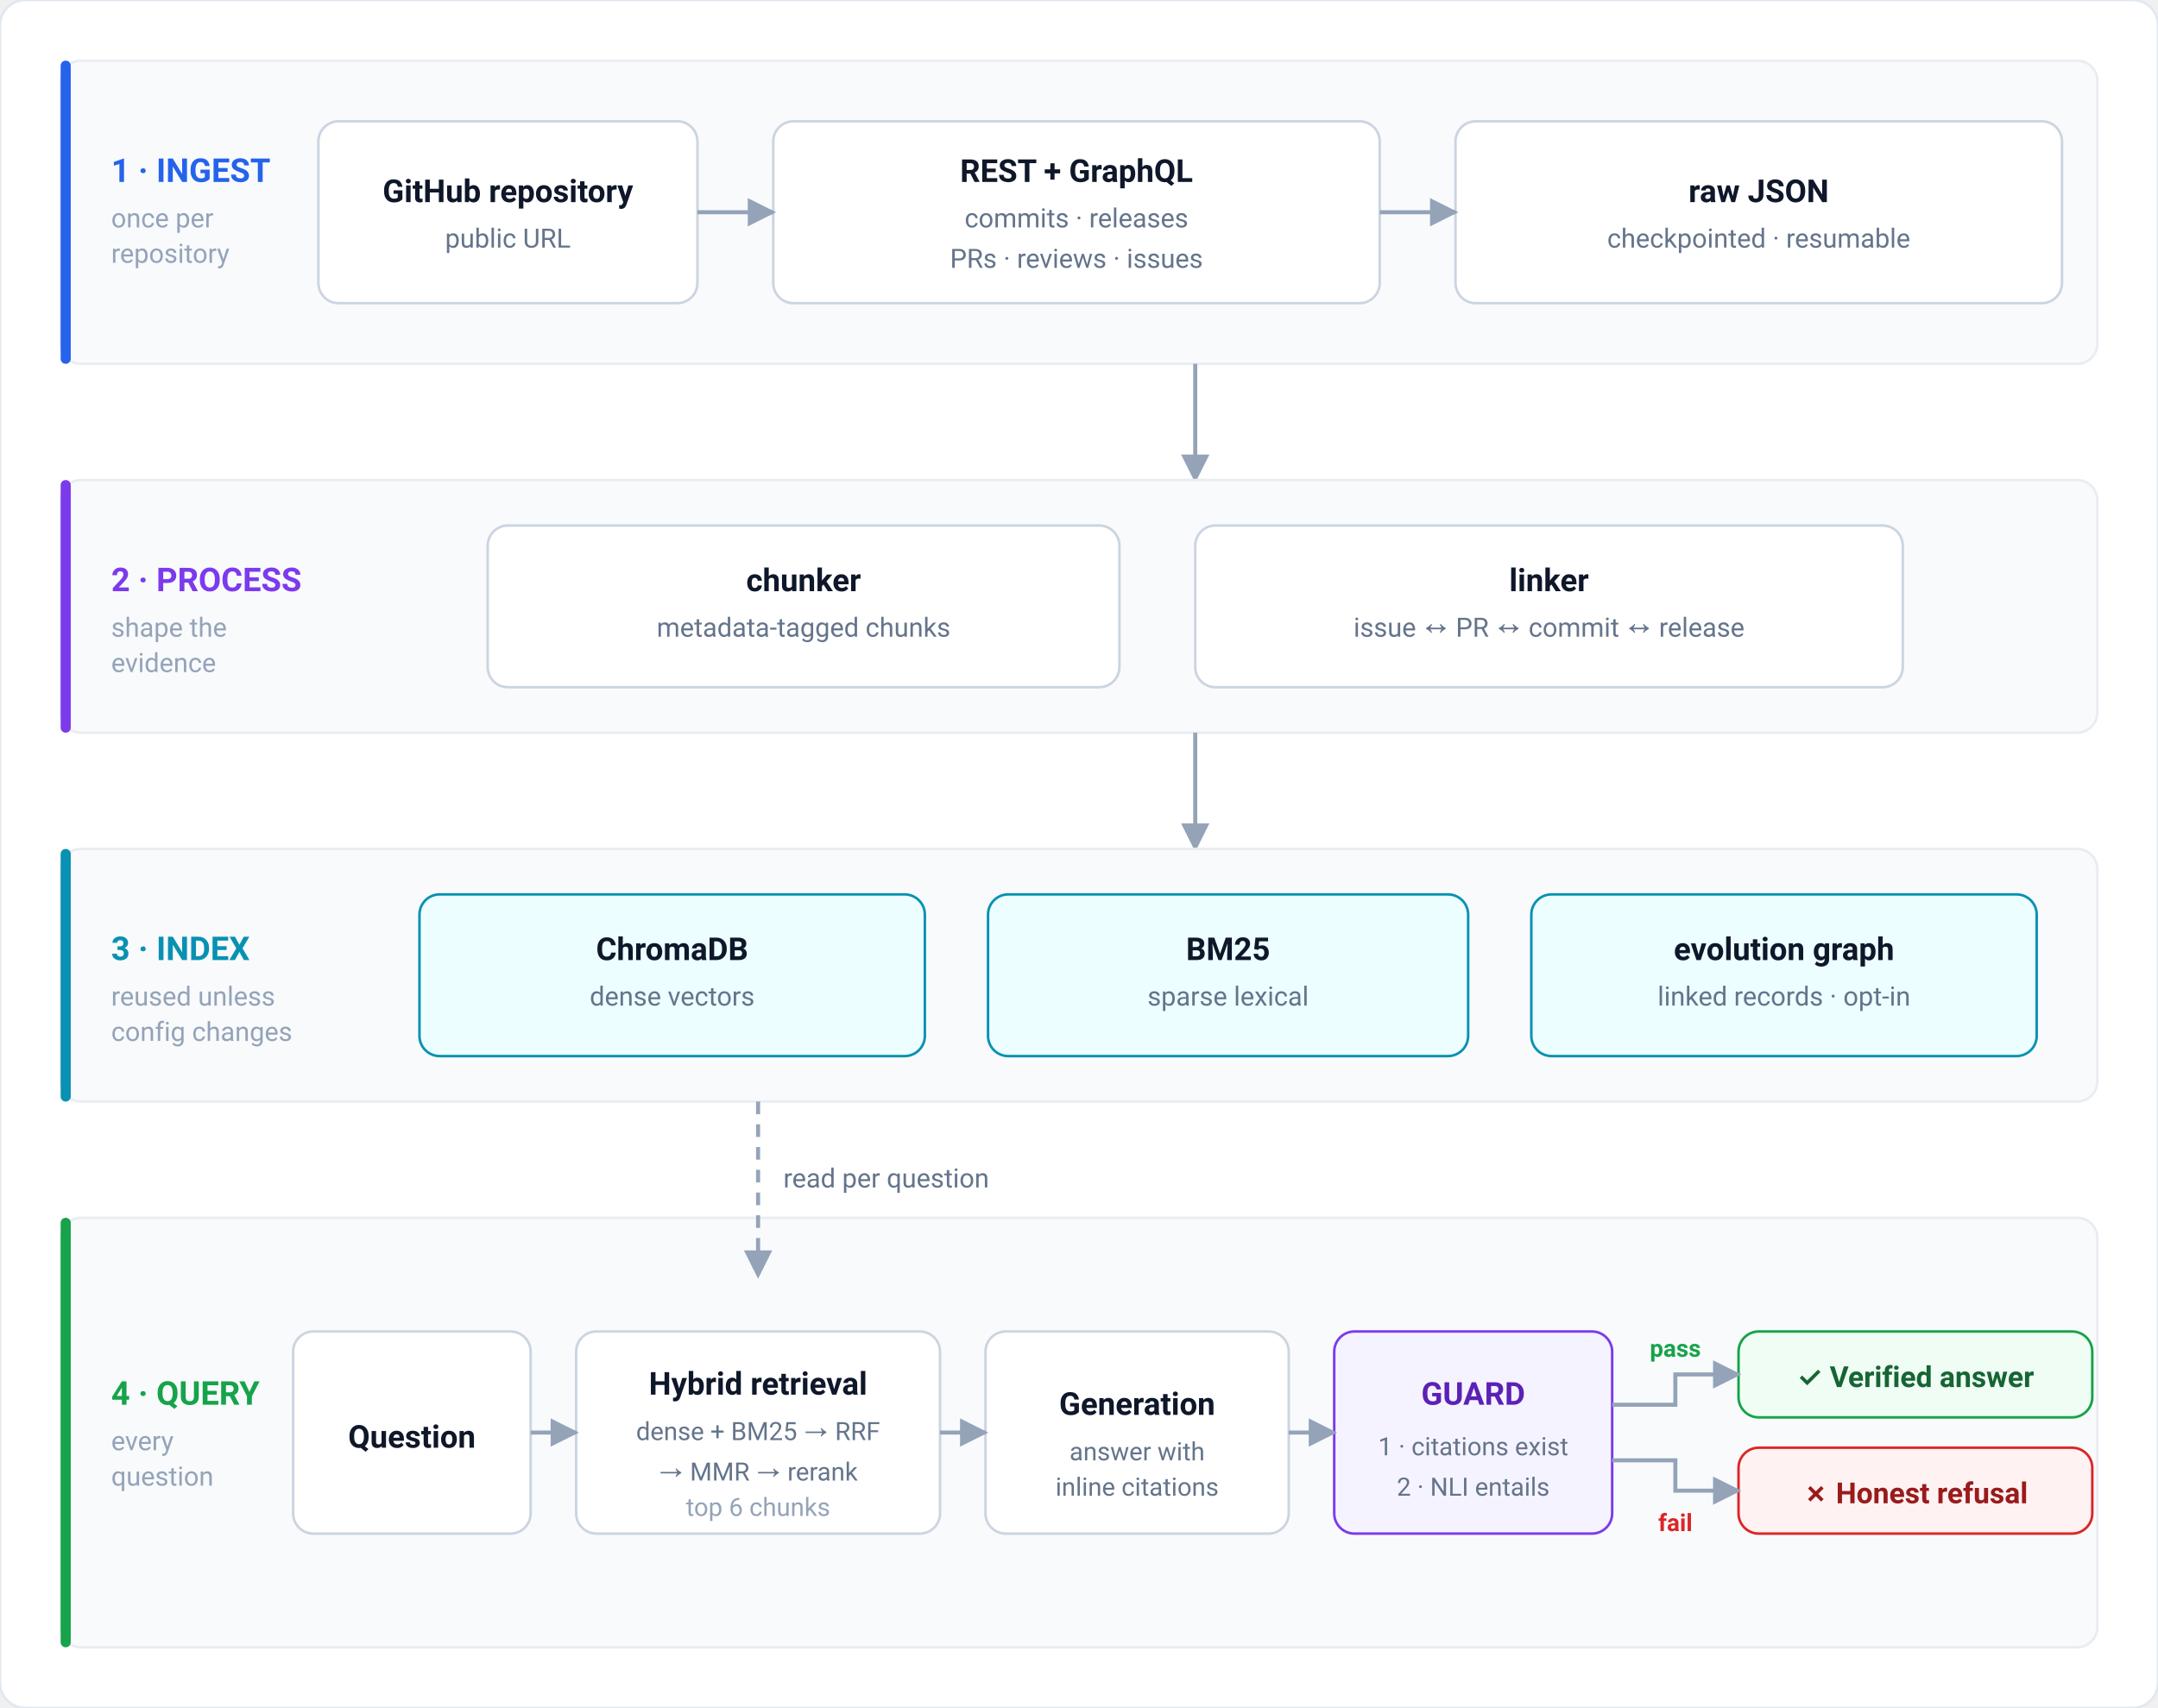
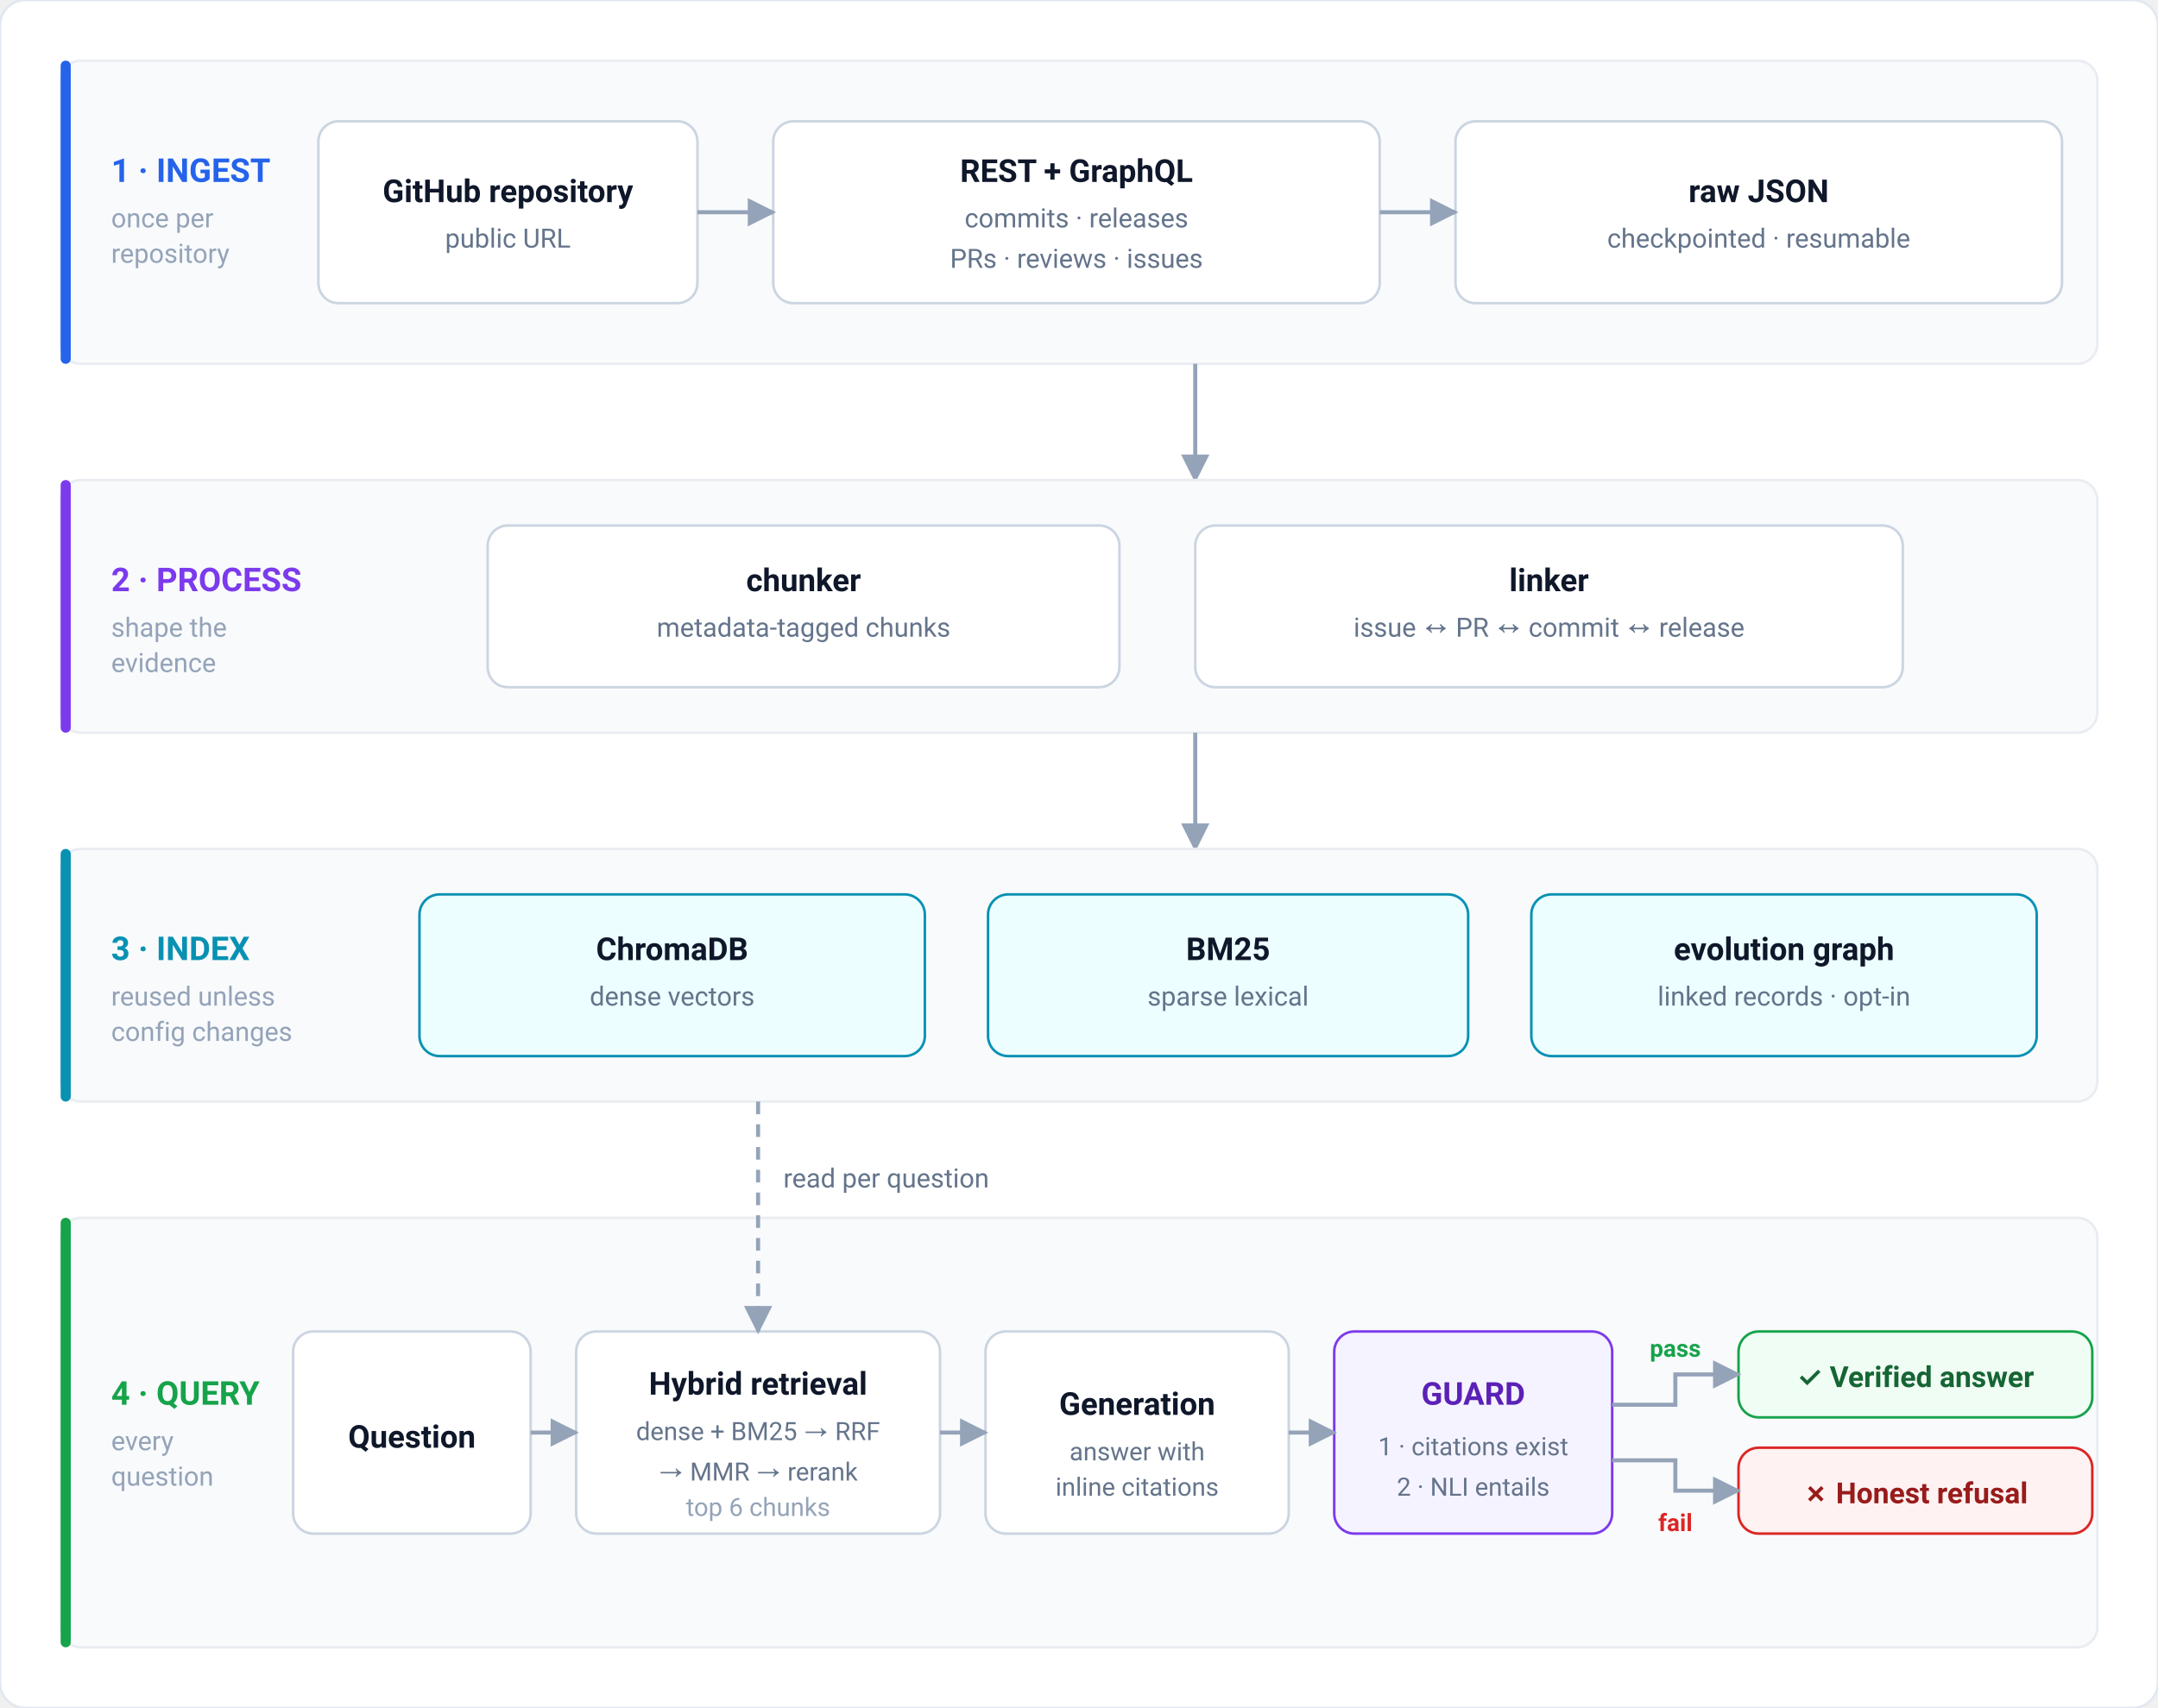
<svg xmlns="http://www.w3.org/2000/svg" viewBox="0 0 854 676" width="854" height="676" font-family="system-ui, -apple-system, 'Segoe UI', Roboto, Helvetica, Arial, sans-serif">
  <defs>
    <marker id="arrow" viewBox="0 0 10 10" refX="9" refY="5" markerWidth="7" markerHeight="7" orient="auto-start-reverse">
      <path d="M0,0 L10,5 L0,10 z" fill="#94a3b8" />
    </marker>
  </defs>
  <rect width="854" height="676" rx="10" fill="#ffffff" stroke="#e2e8f0" />
  <rect x="24" y="24" width="806" height="120" rx="8" fill="#f8fafc" stroke="#e9edf2" />
  <rect x="24" y="24" width="4" height="120" rx="2" fill="#2563eb" />
  <text x="44" y="72" font-size="13" font-weight="700" fill="#2563eb">1 · INGEST</text>
  <text x="44" y="90" font-size="10.5" fill="#94a3b8">once per</text>
  <text x="44" y="104" font-size="10.5" fill="#94a3b8">repository</text>
  <rect x="126" y="48" width="150" height="72" rx="8" fill="#fff" stroke="#cbd5e1" />
  <text x="201" y="80" text-anchor="middle" font-size="12.5" font-weight="600" fill="#0f172a">GitHub repository</text>
  <text x="201" y="98" text-anchor="middle" font-size="10.5" fill="#64748b">public URL</text>
  <rect x="306" y="48" width="240" height="72" rx="8" fill="#fff" stroke="#cbd5e1" />
  <text x="426" y="72" text-anchor="middle" font-size="12.5" font-weight="600" fill="#0f172a">REST + GraphQL</text>
  <text x="426" y="90" text-anchor="middle" font-size="10.5" fill="#64748b">commits · releases</text>
  <text x="426" y="106" text-anchor="middle" font-size="10.5" fill="#64748b">PRs · reviews · issues</text>
  <rect x="576" y="48" width="240" height="72" rx="8" fill="#fff" stroke="#cbd5e1" />
  <text x="696" y="80" text-anchor="middle" font-size="12.5" font-weight="600" fill="#0f172a">raw JSON</text>
  <text x="696" y="98" text-anchor="middle" font-size="10.5" fill="#64748b">checkpointed · resumable</text>
  <line x1="276" y1="84" x2="306" y2="84" stroke="#94a3b8" stroke-width="1.6" marker-end="url(#arrow)" />
  <line x1="546" y1="84" x2="576" y2="84" stroke="#94a3b8" stroke-width="1.6" marker-end="url(#arrow)" />
  <line x1="473" y1="144" x2="473" y2="190" stroke="#94a3b8" stroke-width="1.6" marker-end="url(#arrow)" />
  <rect x="24" y="190" width="806" height="100" rx="8" fill="#f8fafc" stroke="#e9edf2" />
  <rect x="24" y="190" width="4" height="100" rx="2" fill="#7c3aed" />
  <text x="44" y="234" font-size="13" font-weight="700" fill="#7c3aed">2 · PROCESS</text>
  <text x="44" y="252" font-size="10.5" fill="#94a3b8">shape the</text>
  <text x="44" y="266" font-size="10.5" fill="#94a3b8">evidence</text>
  <rect x="193" y="208" width="250" height="64" rx="8" fill="#fff" stroke="#cbd5e1" />
  <text x="318" y="234" text-anchor="middle" font-size="12.5" font-weight="600" fill="#0f172a">chunker</text>
  <text x="318" y="252" text-anchor="middle" font-size="10.5" fill="#64748b">metadata-tagged chunks</text>
  <rect x="473" y="208" width="280" height="64" rx="8" fill="#fff" stroke="#cbd5e1" />
  <text x="613" y="234" text-anchor="middle" font-size="12.5" font-weight="600" fill="#0f172a">linker</text>
  <text x="613" y="252" text-anchor="middle" font-size="10.5" fill="#64748b">issue ↔ PR ↔ commit ↔ release</text>
  <line x1="473" y1="290" x2="473" y2="336" stroke="#94a3b8" stroke-width="1.6" marker-end="url(#arrow)" />
  <rect x="24" y="336" width="806" height="100" rx="8" fill="#f8fafc" stroke="#e9edf2" />
  <rect x="24" y="336" width="4" height="100" rx="2" fill="#0891b2" />
  <text x="44" y="380" font-size="13" font-weight="700" fill="#0891b2">3 · INDEX</text>
  <text x="44" y="398" font-size="10.5" fill="#94a3b8">reused unless</text>
  <text x="44" y="412" font-size="10.5" fill="#94a3b8">config changes</text>
  <rect x="166" y="354" width="200" height="64" rx="8" fill="#ecfeff" stroke="#0891b2" />
  <text x="266" y="380" text-anchor="middle" font-size="12.5" font-weight="600" fill="#0f172a">ChromaDB</text>
  <text x="266" y="398" text-anchor="middle" font-size="10.5" fill="#64748b">dense vectors</text>
  <rect x="391" y="354" width="190" height="64" rx="8" fill="#ecfeff" stroke="#0891b2" />
  <text x="486" y="380" text-anchor="middle" font-size="12.5" font-weight="600" fill="#0f172a">BM25</text>
  <text x="486" y="398" text-anchor="middle" font-size="10.5" fill="#64748b">sparse lexical</text>
  <rect x="606" y="354" width="200" height="64" rx="8" fill="#ecfeff" stroke="#0891b2" />
  <text x="706" y="380" text-anchor="middle" font-size="12.5" font-weight="600" fill="#0f172a">evolution graph</text>
  <text x="706" y="398" text-anchor="middle" font-size="10.5" fill="#64748b">linked records · opt-in</text>
  <rect x="24" y="482" width="806" height="170" rx="8" fill="#f8fafc" stroke="#e9edf2" />
  <rect x="24" y="482" width="4" height="170" rx="2" fill="#16a34a" />
  <text x="44" y="556" font-size="13" font-weight="700" fill="#16a34a">4 · QUERY</text>
  <text x="44" y="574" font-size="10.5" fill="#94a3b8">every</text>
  <text x="44" y="588" font-size="10.5" fill="#94a3b8">question</text>
  <rect x="116" y="527" width="94" height="80" rx="8" fill="#fff" stroke="#cbd5e1" />
  <text x="163" y="573" text-anchor="middle" font-size="12.5" font-weight="600" fill="#0f172a">Question</text>
  <rect x="228" y="527" width="144" height="80" rx="8" fill="#fff" stroke="#cbd5e1" />
  <text x="300" y="552" text-anchor="middle" font-size="12.5" font-weight="600" fill="#0f172a">Hybrid retrieval</text>
  <text x="300" y="570" text-anchor="middle" font-size="10" fill="#64748b">dense + BM25 → RRF</text>
  <text x="300" y="586" text-anchor="middle" font-size="10" fill="#64748b">→ MMR → rerank</text>
  <text x="300" y="600" text-anchor="middle" font-size="10" fill="#94a3b8">top 6 chunks</text>
  <rect x="390" y="527" width="120" height="80" rx="8" fill="#fff" stroke="#cbd5e1" />
  <text x="450" y="560" text-anchor="middle" font-size="12.5" font-weight="600" fill="#0f172a">Generation</text>
  <text x="450" y="578" text-anchor="middle" font-size="10" fill="#64748b">answer with</text>
  <text x="450" y="592" text-anchor="middle" font-size="10" fill="#64748b">inline citations</text>
  <rect x="528" y="527" width="110" height="80" rx="8" fill="#f5f3ff" stroke="#7c3aed" />
  <text x="583" y="556" text-anchor="middle" font-size="12.5" font-weight="700" fill="#5b21b6">GUARD</text>
  <text x="583" y="576" text-anchor="middle" font-size="10" fill="#64748b">1 · citations exist</text>
  <text x="583" y="592" text-anchor="middle" font-size="10" fill="#64748b">2 · NLI entails</text>
  <rect x="688" y="527" width="140" height="34" rx="8" fill="#f0fdf4" stroke="#16a34a" />
  <text x="758" y="549" text-anchor="middle" font-size="11.5" font-weight="600" fill="#166534">✓ Verified answer</text>
  <rect x="688" y="573" width="140" height="34" rx="8" fill="#fef2f2" stroke="#dc2626" />
  <text x="758" y="595" text-anchor="middle" font-size="11.5" font-weight="600" fill="#991b1b">✗ Honest refusal</text>
  <line x1="210" y1="567" x2="228" y2="567" stroke="#94a3b8" stroke-width="1.6" marker-end="url(#arrow)" />
  <line x1="372" y1="567" x2="390" y2="567" stroke="#94a3b8" stroke-width="1.6" marker-end="url(#arrow)" />
  <line x1="510" y1="567" x2="528" y2="567" stroke="#94a3b8" stroke-width="1.6" marker-end="url(#arrow)" />
  <path d="M638,556 L663,556 L663,544 L688,544" fill="none" stroke="#94a3b8" stroke-width="1.6" marker-end="url(#arrow)" />
  <path d="M638,578 L663,578 L663,590 L688,590" fill="none" stroke="#94a3b8" stroke-width="1.6" marker-end="url(#arrow)" />
  <text x="663" y="537" text-anchor="middle" font-size="9.5" font-weight="600" fill="#16a34a">pass</text>
  <text x="663" y="606" text-anchor="middle" font-size="9.5" font-weight="600" fill="#dc2626">fail</text>
-   <path d="M300,436 L300,505" fill="none" stroke="#94a3b8" stroke-width="1.6" stroke-dasharray="5 4" marker-end="url(#arrow)" />
+   <path d="M300,436 L300,527" fill="none" stroke="#94a3b8" stroke-width="1.6" stroke-dasharray="5 4" marker-end="url(#arrow)" />
  <text x="310" y="470" font-size="10.5" fill="#64748b">read per question</text>
</svg>
